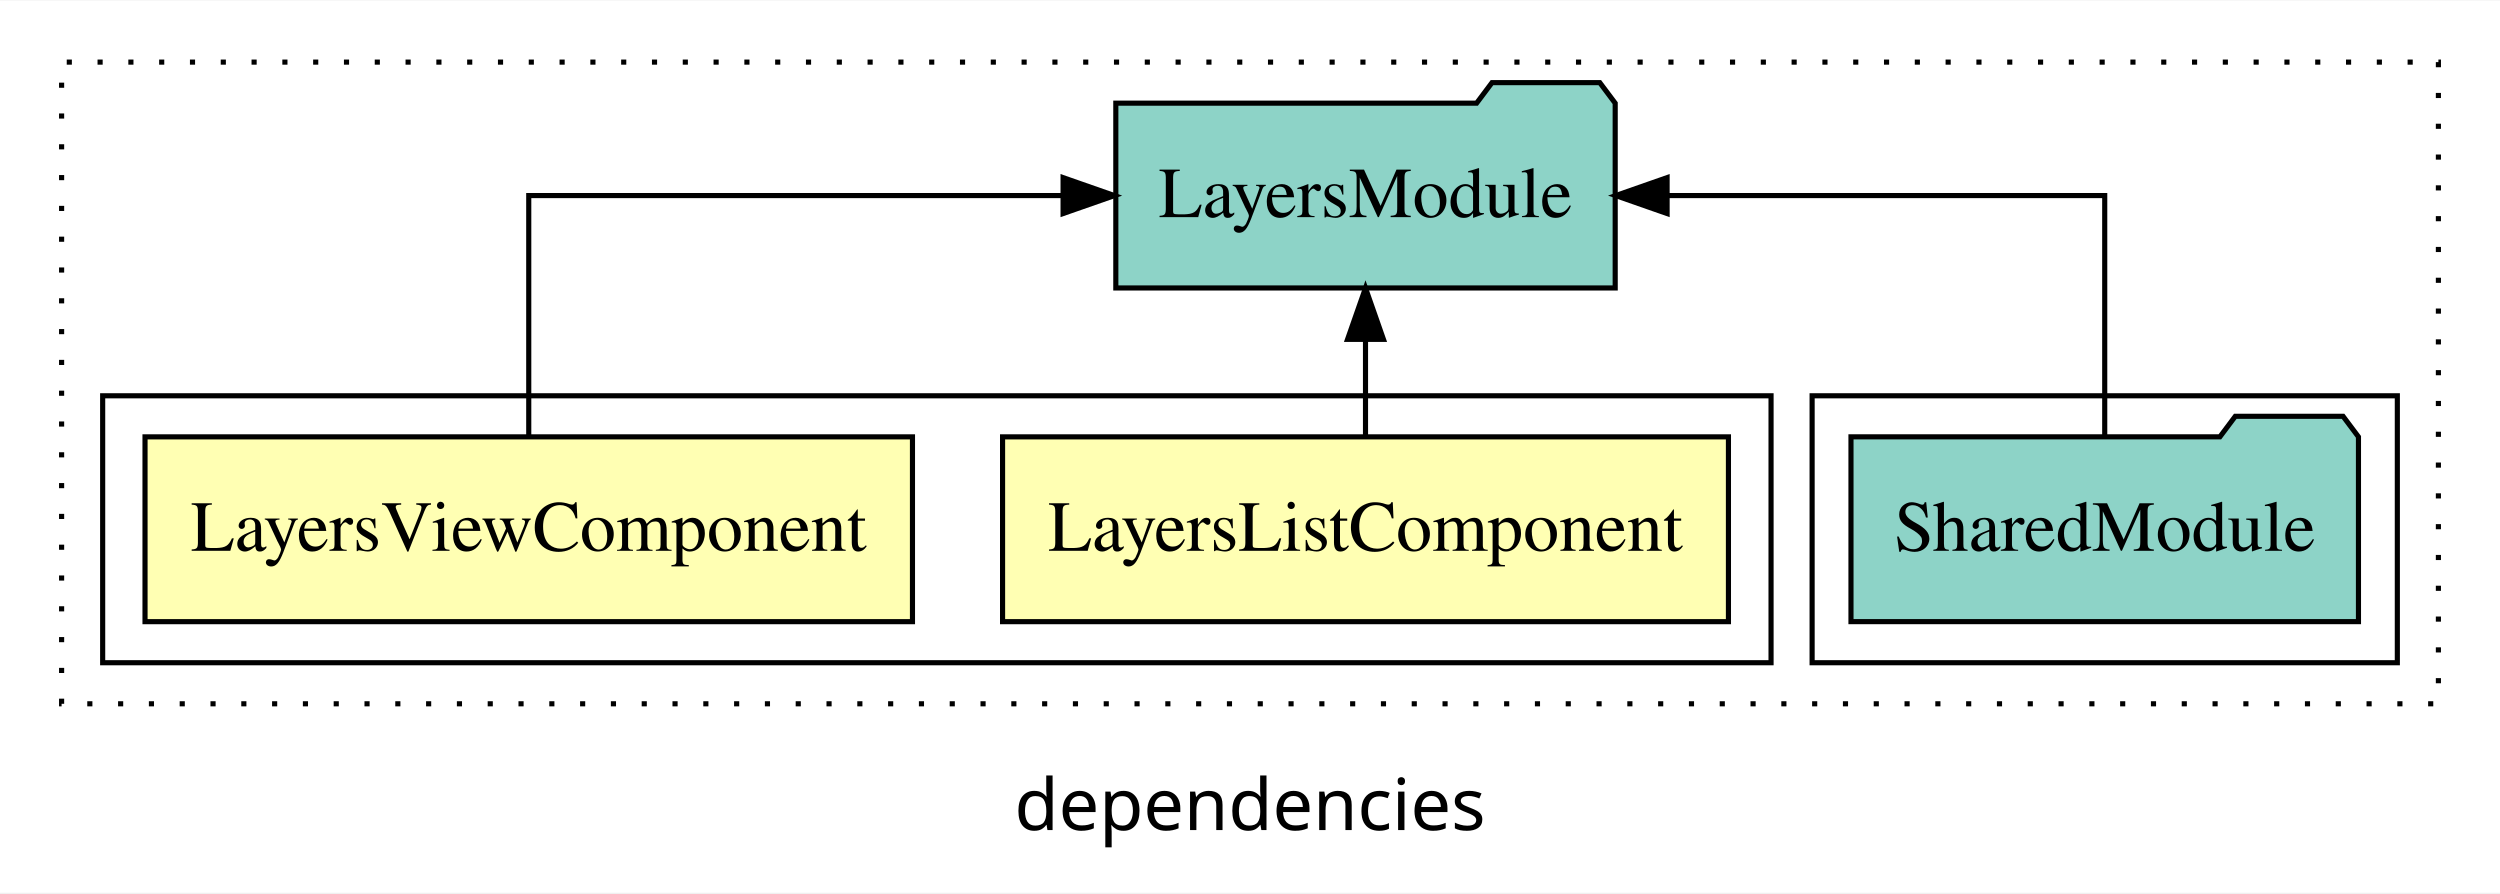
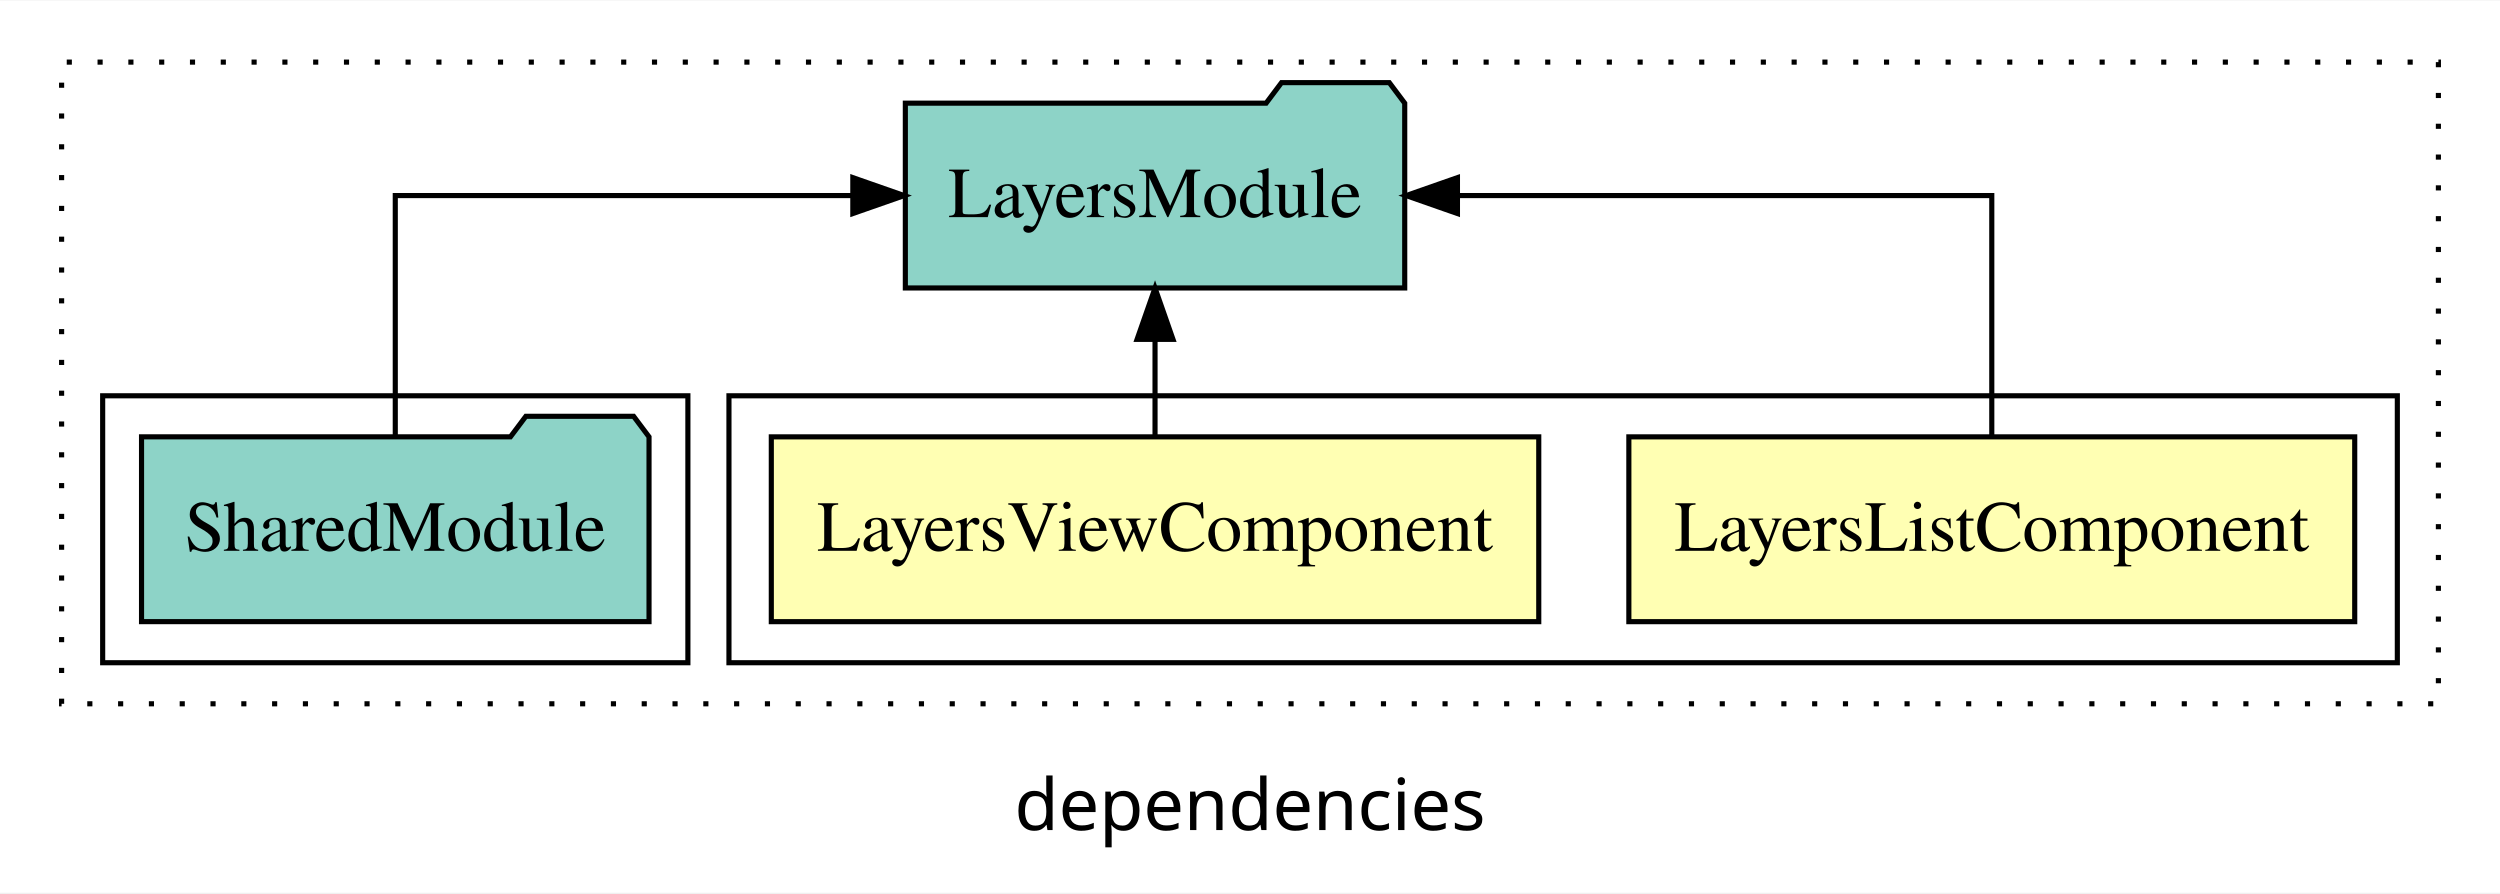
<svg xmlns="http://www.w3.org/2000/svg" width="487pt" height="174pt" viewBox="0.00 0.00 487.00 173.80">
  <g id="graph0" class="graph" transform="scale(1 1) rotate(0) translate(4 169.8)">
    <polygon fill="white" stroke="transparent" points="-4,4 -4,-169.8 483,-169.8 483,4 -4,4" />
    <text text-anchor="middle" x="239.5" y="-8.2" font-family="sans-serif" font-size="14.00">dependencies</text>
    <g id="clust1" class="cluster">
      <polygon fill="none" stroke="black" stroke-dasharray="1,5" points="8,-32.8 8,-157.8 471,-157.8 471,-32.8 8,-32.8" />
    </g>
+     <g id="clust2" class="cluster">
+       <polygon fill="none" stroke="black" points="138,-40.8 138,-92.8 463,-92.8 463,-40.8 138,-40.8" />
+     </g>
    <g id="clust5" class="cluster">
-       <polygon fill="none" stroke="black" points="349,-40.8 349,-92.8 463,-92.8 463,-40.8 349,-40.8" />
-     </g>
-     <g id="clust2" class="cluster">
-       <polygon fill="none" stroke="black" points="16,-40.8 16,-92.8 341,-92.8 341,-40.8 16,-40.8" />
+       <polygon fill="none" stroke="black" points="16,-40.8 16,-92.8 130,-92.8 130,-40.8 16,-40.8" />
    </g>
    <g id="node1" class="node">
-       <polygon fill="#ffffb3" stroke="black" points="332.7,-84.8 191.3,-84.8 191.3,-48.8 332.7,-48.8 332.7,-84.8" />
-       <text text-anchor="middle" x="262" y="-62.6" font-family="Times,serif" font-size="14.00">LayersListComponent</text>
+       <polygon fill="#ffffb3" stroke="black" points="454.7,-84.8 313.3,-84.8 313.3,-48.8 454.7,-48.8 454.7,-84.8" />
+       <text text-anchor="middle" x="384" y="-62.6" font-family="Times,serif" font-size="14.00">LayersListComponent</text>
    </g>
    <g id="node3" class="node">
-       <polygon fill="#8dd3c7" stroke="black" points="310.64,-149.8 307.64,-153.8 286.64,-153.8 283.64,-149.8 213.36,-149.8 213.36,-113.8 310.64,-113.8 310.64,-149.8" />
-       <text text-anchor="middle" x="262" y="-127.6" font-family="Times,serif" font-size="14.00">LayersModule</text>
+       <polygon fill="#8dd3c7" stroke="black" points="269.64,-149.8 266.64,-153.8 245.64,-153.8 242.64,-149.8 172.36,-149.8 172.36,-113.8 269.64,-113.8 269.64,-149.8" />
+       <text text-anchor="middle" x="221" y="-127.6" font-family="Times,serif" font-size="14.00">LayersModule</text>
    </g>
    <g id="edge1" class="edge">
-       <path fill="none" stroke="black" d="M262,-84.91C262,-84.91 262,-103.79 262,-103.79" />
-       <polygon fill="black" stroke="black" points="258.5,-103.79 262,-113.79 265.5,-103.79 258.5,-103.79" />
+       <path fill="none" stroke="black" d="M384,-84.91C384,-104.14 384,-131.8 384,-131.8 384,-131.8 279.91,-131.8 279.91,-131.8" />
+       <polygon fill="black" stroke="black" points="279.91,-128.3 269.91,-131.8 279.91,-135.3 279.91,-128.3" />
    </g>
    <g id="node2" class="node">
-       <polygon fill="#ffffb3" stroke="black" points="173.75,-84.8 24.25,-84.8 24.25,-48.8 173.75,-48.8 173.75,-84.8" />
-       <text text-anchor="middle" x="99" y="-62.6" font-family="Times,serif" font-size="14.00">LayersViewComponent</text>
+       <polygon fill="#ffffb3" stroke="black" points="295.75,-84.8 146.25,-84.8 146.25,-48.8 295.75,-48.8 295.75,-84.8" />
+       <text text-anchor="middle" x="221" y="-62.6" font-family="Times,serif" font-size="14.00">LayersViewComponent</text>
    </g>
    <g id="edge2" class="edge">
-       <path fill="none" stroke="black" d="M99,-84.91C99,-104.14 99,-131.8 99,-131.8 99,-131.8 203.09,-131.8 203.09,-131.8" />
-       <polygon fill="black" stroke="black" points="203.09,-135.3 213.09,-131.8 203.09,-128.3 203.09,-135.3" />
+       <path fill="none" stroke="black" d="M221,-84.91C221,-84.91 221,-103.79 221,-103.79" />
+       <polygon fill="black" stroke="black" points="217.5,-103.79 221,-113.79 224.5,-103.79 217.5,-103.79" />
    </g>
    <g id="node4" class="node">
-       <polygon fill="#8dd3c7" stroke="black" points="455.43,-84.8 452.43,-88.8 431.43,-88.8 428.43,-84.8 356.57,-84.8 356.57,-48.8 455.43,-48.8 455.43,-84.8" />
-       <text text-anchor="middle" x="406" y="-62.6" font-family="Times,serif" font-size="14.00">SharedModule</text>
+       <polygon fill="#8dd3c7" stroke="black" points="122.43,-84.8 119.43,-88.8 98.43,-88.8 95.43,-84.8 23.57,-84.8 23.57,-48.8 122.43,-48.8 122.43,-84.8" />
+       <text text-anchor="middle" x="73" y="-62.6" font-family="Times,serif" font-size="14.00">SharedModule</text>
    </g>
    <g id="edge3" class="edge">
-       <path fill="none" stroke="black" d="M406,-84.91C406,-104.14 406,-131.8 406,-131.8 406,-131.8 320.75,-131.8 320.75,-131.8" />
-       <polygon fill="black" stroke="black" points="320.75,-128.3 310.75,-131.8 320.75,-135.3 320.75,-128.3" />
+       <path fill="none" stroke="black" d="M73,-84.91C73,-104.14 73,-131.8 73,-131.8 73,-131.8 162.13,-131.8 162.13,-131.8" />
+       <polygon fill="black" stroke="black" points="162.13,-135.3 172.13,-131.8 162.13,-128.3 162.13,-135.3" />
    </g>
  </g>
</svg>
